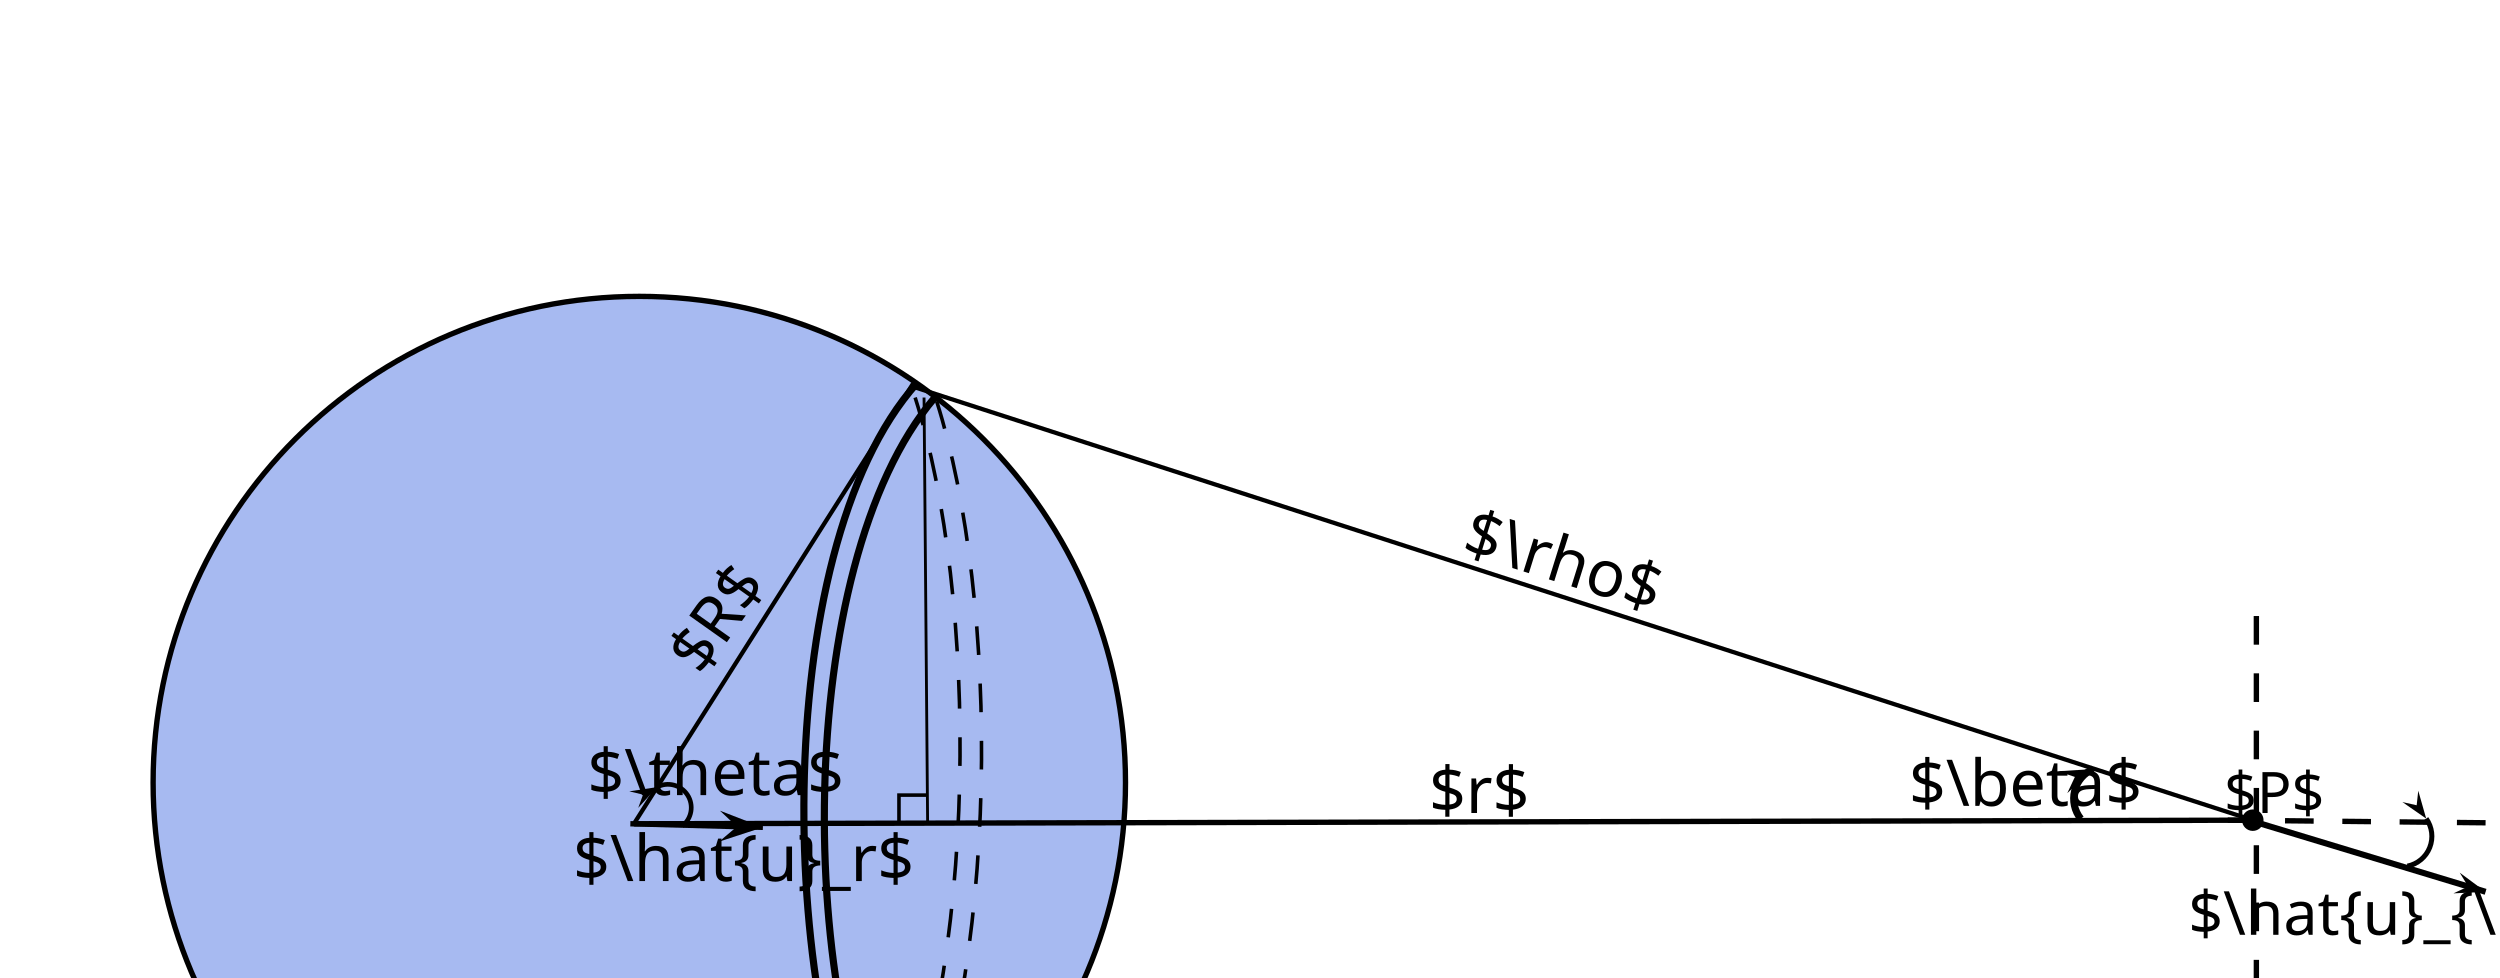
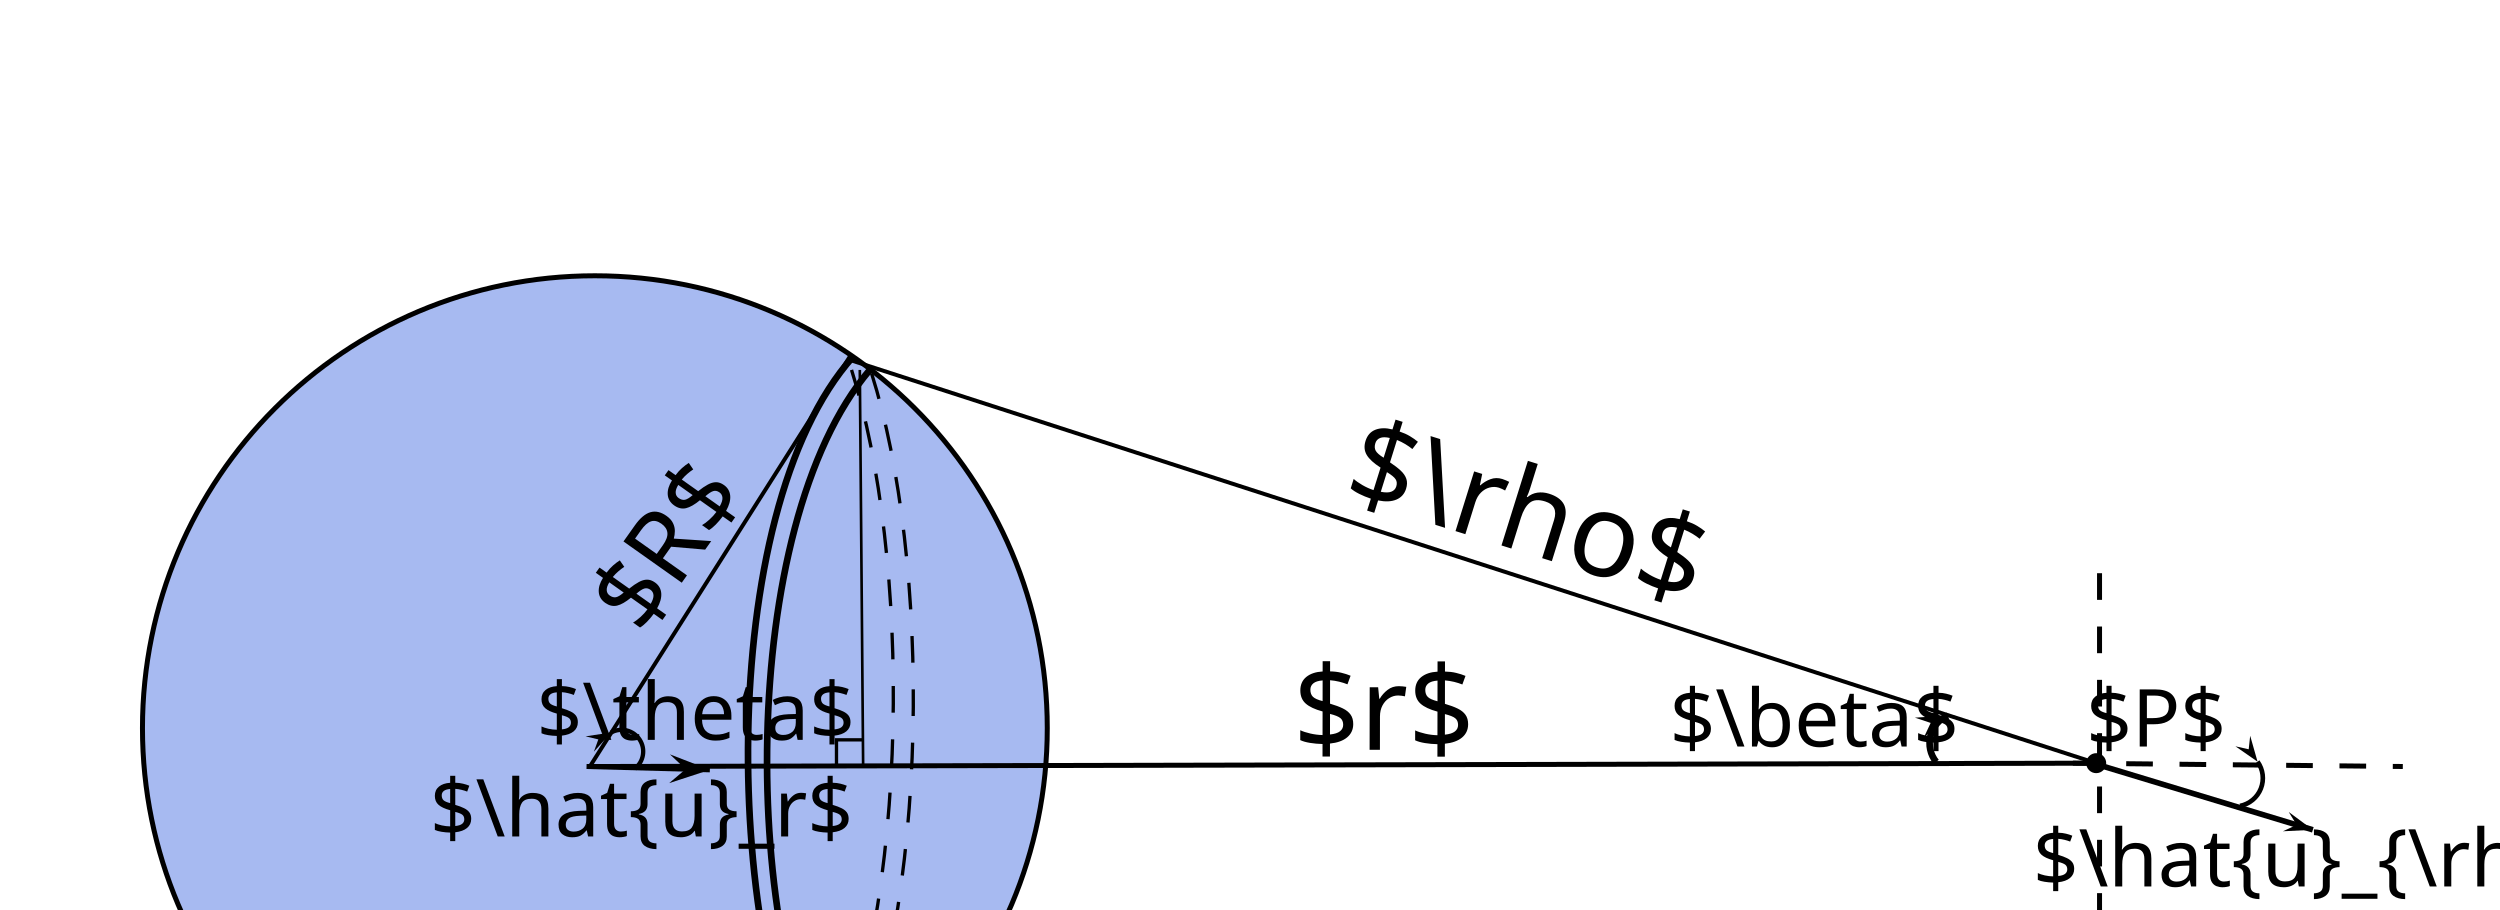
<svg xmlns="http://www.w3.org/2000/svg" xmlns:ns1="http://latexdraw.sourceforge.net/namespaces/latexdraw" version="1.1" baseProfile="full">
  <defs>
-     <marker overflow="visible" orient="auto" id="arrow2-180">
+     <marker overflow="visible" orient="auto" id="arrow2-145">
      <path d="M 0.0 0.0 L 5.649 2.018 L 3.39 0.0 L 5.649 -2.018 z " ns1:arrSizeNum="2.0" fill="black" />
    </marker>
-     <marker overflow="visible" orient="auto" id="arrow1-186">
+     <marker overflow="visible" orient="auto" id="arrow1-152">
      <path d="M 0.0 0.0 L 4.652 1.661 L 2.791 0.0 L 4.652 -1.661 z " ns1:arrSizeNum="2.0" fill="black" />
    </marker>
-     <marker overflow="visible" orient="auto" id="arrow2-196">
+     <marker overflow="visible" orient="auto" id="arrow2-163">
      <path d="M 0.0 0.0 L -4.979 1.778 L -2.987 0.0 L -4.979 -1.778 z " ns1:arrSizeNum="2.0" fill="black" />
    </marker>
-     <marker overflow="visible" orient="auto" id="arrow2-202">
+     <marker overflow="visible" orient="auto" id="arrow2-170">
      <path d="M 0.0 0.0 L 5.446 1.945 L 3.268 0.0 L 5.446 -1.945 z " ns1:arrSizeNum="2.0" fill="black" />
    </marker>
-     <marker overflow="visible" orient="auto" id="arrow2-208">
+     <marker overflow="visible" orient="auto" id="arrow2-177">
      <path d="M 0.0 0.0 L -8.069 2.882 L -4.842 0.0 L -8.069 -2.882 z " ns1:arrSizeNum="4.0" fill="black" />
    </marker>
  </defs>
  <g>
-     <g ns1:type="circle" id="id157">
+     <g ns1:type="circle" id="id119">
      <circle cx="178.5" cy="218.5" r="135.75" ns1:borderPos="outer" stroke-width="1.5" stroke="black" fill="#a7baf1" />
    </g>
-     <g ns1:type="line" id="id159">
+     <g ns1:type="line" id="id121">
      <line x1="177.0" x2="255.0" y1="230.0" y2="107.0" stroke-width="1.2" stroke="black" ns1:rotationAngle="0.0" />
    </g>
-     <g ns1:type="line" id="id160">
+     <g ns1:type="line" id="id122">
      <line x1="177.0" x2="630.0" y1="230.0" y2="229.0" stroke-width="1.5" stroke="black" ns1:rotationAngle="0.0" />
    </g>
-     <g ns1:type="line" id="id161">
+     <g ns1:type="line" id="id123">
      <line x1="255.0" x2="629.0" y1="108.0" y2="229.0" stroke-width="1.2" stroke="black" ns1:rotationAngle="0.0" />
    </g>
-     <g ns1:type="bezierCurve" id="id162">
+     <g ns1:type="bezierCurve" id="id124">
      <path d="M 256.0 107.0 C 214.0 154.0 217.0 286.0 247.0 336.0 " stroke-width="2.0" stroke="black" fill="none" ns1:rotationAngle="0.0" />
    </g>
-     <g ns1:type="bezierCurve" id="id165">
+     <g ns1:type="bezierCurve" id="id127">
      <path d="M 261.0 111.0 C 221.0 158.0 222.0 283.0 252.0 333.0 " stroke-width="2.0" stroke="black" fill="none" ns1:rotationAngle="0.0" />
    </g>
-     <g ns1:type="bezierCurve" id="id168">
+     <g ns1:type="bezierCurve" id="id130">
      <path d="M 261.516 112.0 C 279.0 167.0 280.0 271.0 253.0 332.0 " stroke-width="1.0" stroke="black" fill="none" stroke-dasharray="8.0, 8.0" ns1:rotationAngle="0.0" />
    </g>
-     <g ns1:type="bezierCurve" id="id171">
+     <g ns1:type="bezierCurve" id="id133">
      <path d="M 255.516 111.0 C 273.0 166.0 274.0 270.0 247.0 331.0 " stroke-width="1.0" stroke="black" fill="none" stroke-dasharray="8.0, 8.0" ns1:rotationAngle="0.0" />
    </g>
-     <g ns1:type="text" id="id174" font-family="Dialog" fill="black" font-size="18" ns1:x="184.00000000000023" transform="rotate(-54.70872) translate(-225.1523 92.24225)">
-       <text x="184" y="177">$R$</text>
+     <g ns1:type="text" id="id136" font-family="Dialog" fill="black" font-size="30" ns1:x="173.00000000000028" transform="rotate(-54.70872) translate(-217.5946 96.99284)">
+       <text x="173" y="171">$R$</text>
    </g>
-     <g ns1:type="text" id="id176" font-family="Dialog" fill="black" font-size="18" ns1:x="408.00000000000006" transform="rotate(17.34257) translate(27.0671 -137.4896)">
-       <text x="408" y="163.0">$\rho$</text>
+     <g ns1:type="text" id="id139" font-family="Dialog" fill="black" font-size="35" ns1:x="403.00000000000006" transform="rotate(17.34257) translate(25.38946 -144.0681)">
+       <text x="403" y="166.0">$\rho$</text>
    </g>
-     <g ns1:type="text" id="id178" font-family="Dialog" fill="black" font-size="18" ns1:x="398.99999999999983" transform="rotate(0.08619304) translate(0.3327217 -0.6233931)">
-       <text x="399" y="227.0">$r$</text>
+     <g ns1:type="text" id="id142" font-family="Dialog" fill="black" font-size="35" ns1:x="387.9999999999998" transform="rotate(0.08619304) translate(0.3218706 -0.6277569)">
+       <text x="388" y="225.0">$r$</text>
    </g>
-     <g ns1:type="arc" id="id180">
-       <path d="M 190.491 230.631 A 6.5 6.5 0.0 0 0 183.418 219.777 " stroke-width="1.3" stroke="black" fill="none" ns1:rotationAngle="0.0" marker-end="url(#arrow2-180)" />
+     <g ns1:type="arc" id="id145">
+       <path d="M 190.491 230.631 A 6.5 6.5 0.0 0 0 183.418 219.777 " stroke-width="1.3" stroke="black" fill="none" ns1:rotationAngle="0.0" marker-end="url(#arrow2-145)" />
    </g>
-     <g ns1:type="text" id="id184" font-family="Dialog" fill="black" font-size="18" ns1:x="164.0">
-       <text x="164.0" y="222.0">$\theta$</text>
+     <g ns1:type="text" id="id149" font-family="Dialog" fill="black" font-size="24" ns1:x="161.0">
+       <text x="161.0" y="222.0">$\theta$</text>
    </g>
-     <g ns1:type="arc" id="id186">
-       <path d="M 584.455 214.728 A 9.0 9.0 0.0 0 0 580.972 228.622 " stroke-width="2.0" stroke="black" fill="none" ns1:rotationAngle="0.0" marker-start="url(#arrow1-186)" />
+     <g ns1:type="arc" id="id152">
+       <path d="M 584.455 214.728 A 9.0 9.0 0.0 0 0 580.972 228.622 " stroke-width="2.0" stroke="black" fill="none" ns1:rotationAngle="0.0" marker-start="url(#arrow1-152)" />
    </g>
-     <g ns1:type="text" id="id190" font-family="Dialog" fill="black" font-size="18" ns1:x="533.0">
-       <text x="533.0" y="225.0">$\beta$</text>
+     <g ns1:type="text" id="id156" font-family="Dialog" fill="black" font-size="24" ns1:x="501.0">
+       <text x="501.0" y="224.0">$\beta$</text>
    </g>
-     <g ns1:type="line" id="id192">
+     <g ns1:type="line" id="id159">
      <line x1="258.0" x2="259.0" y1="111.0" y2="230.0" stroke-width="0.8" stroke="black" ns1:rotationAngle="0.0" />
    </g>
-     <g ns1:type="joinedLines" id="id193">
+     <g ns1:type="joinedLines" id="id160">
      <polyline points="251.0,230.0 251.0,222.0 259.0,222.0 " stroke-width="1.0" stroke="black" fill="none" ns1:rotationAngle="0.0" />
    </g>
-     <g ns1:type="line" id="id196">
-       <line x1="628.0" x2="694.0" y1="229.0" y2="249.0" stroke-width="1.7" stroke="black" ns1:rotationAngle="0.0" marker-end="url(#arrow2-196)" />
+     <g ns1:type="line" id="id163">
+       <line x1="628.0" x2="694.0" y1="229.0" y2="249.0" stroke-width="1.7" stroke="black" ns1:rotationAngle="0.0" marker-end="url(#arrow2-163)" />
    </g>
-     <g ns1:type="line" id="id197">
+     <g ns1:type="line" id="id164">
      <line x1="622.0" x2="721.0" y1="229.0" y2="230.0" stroke-width="1.5" stroke="black" stroke-dasharray="8.0, 8.0" ns1:rotationAngle="0.0" />
    </g>
-     <g ns1:type="text" id="id198" font-family="Dialog" fill="black" font-size="17" ns1:x="611.0">
-       <text x="611.0" y="261.0">$\hat{u}_{\rho}$</text>
+     <g ns1:type="text" id="id165" font-family="Dialog" fill="black" font-size="24" ns1:x="610.0">
+       <text x="610.0" y="266.0">$\hat{u}_{\rho}$</text>
    </g>
-     <g ns1:type="line" id="id200">
+     <g ns1:type="line" id="id168">
      <line x1="630.0" x2="630.0" y1="172.0" y2="275.0" stroke-width="1.5" stroke="black" stroke-dasharray="8.0, 8.0" ns1:rotationAngle="0.0" />
    </g>
-     <g ns1:type="dot" id="id201" ns1:size="6.0" ns1:dotShape="dot" ns1:position="629.0 229.0">
+     <g ns1:type="dot" id="id169" ns1:size="6.0" ns1:dotShape="dot" ns1:position="629.0 229.0">
      <circle r="3.0" fill="black" cx="629.0" cy="229.0" />
    </g>
-     <g ns1:type="arc" id="id202">
-       <path d="M 672.167 241.835 A 8.5 8.5 0.0 0 0 677.417 228.559 " stroke-width="1.4" stroke="black" fill="none" ns1:rotationAngle="0.0" marker-end="url(#arrow2-202)" />
+     <g ns1:type="arc" id="id170">
+       <path d="M 672.167 241.835 A 8.5 8.5 0.0 0 0 677.417 228.559 " stroke-width="1.4" stroke="black" fill="none" ns1:rotationAngle="0.0" marker-end="url(#arrow2-170)" />
    </g>
-     <g ns1:type="text" id="id206" font-family="Dialog" fill="black" font-size="16" ns1:x="621.0">
-       <text x="621.0" y="227.0">$P$</text>
+     <g ns1:type="text" id="id174" font-family="Dialog" fill="black" font-size="24" ns1:x="626.0">
+       <text x="626.0" y="224.0">$P$</text>
    </g>
-     <g ns1:type="line" id="id208">
-       <line x1="176.0" x2="213.0" y1="230.0" y2="231.0" stroke-width="1.5" stroke="black" ns1:rotationAngle="0.0" marker-end="url(#arrow2-208)" />
+     <g ns1:type="line" id="id177">
+       <line x1="176.0" x2="213.0" y1="230.0" y2="231.0" stroke-width="1.5" stroke="black" ns1:rotationAngle="0.0" marker-end="url(#arrow2-177)" />
    </g>
-     <g ns1:type="text" id="id209" font-family="Dialog" fill="black" font-size="18" ns1:x="160.0">
-       <text x="160.0" y="246.0">$\hat{u}_r$</text>
+     <g ns1:type="text" id="id178" font-family="Dialog" fill="black" font-size="24" ns1:x="129.0">
+       <text x="129.0" y="251.0">$\hat{u}_r$</text>
    </g>
  </g>
</svg>
